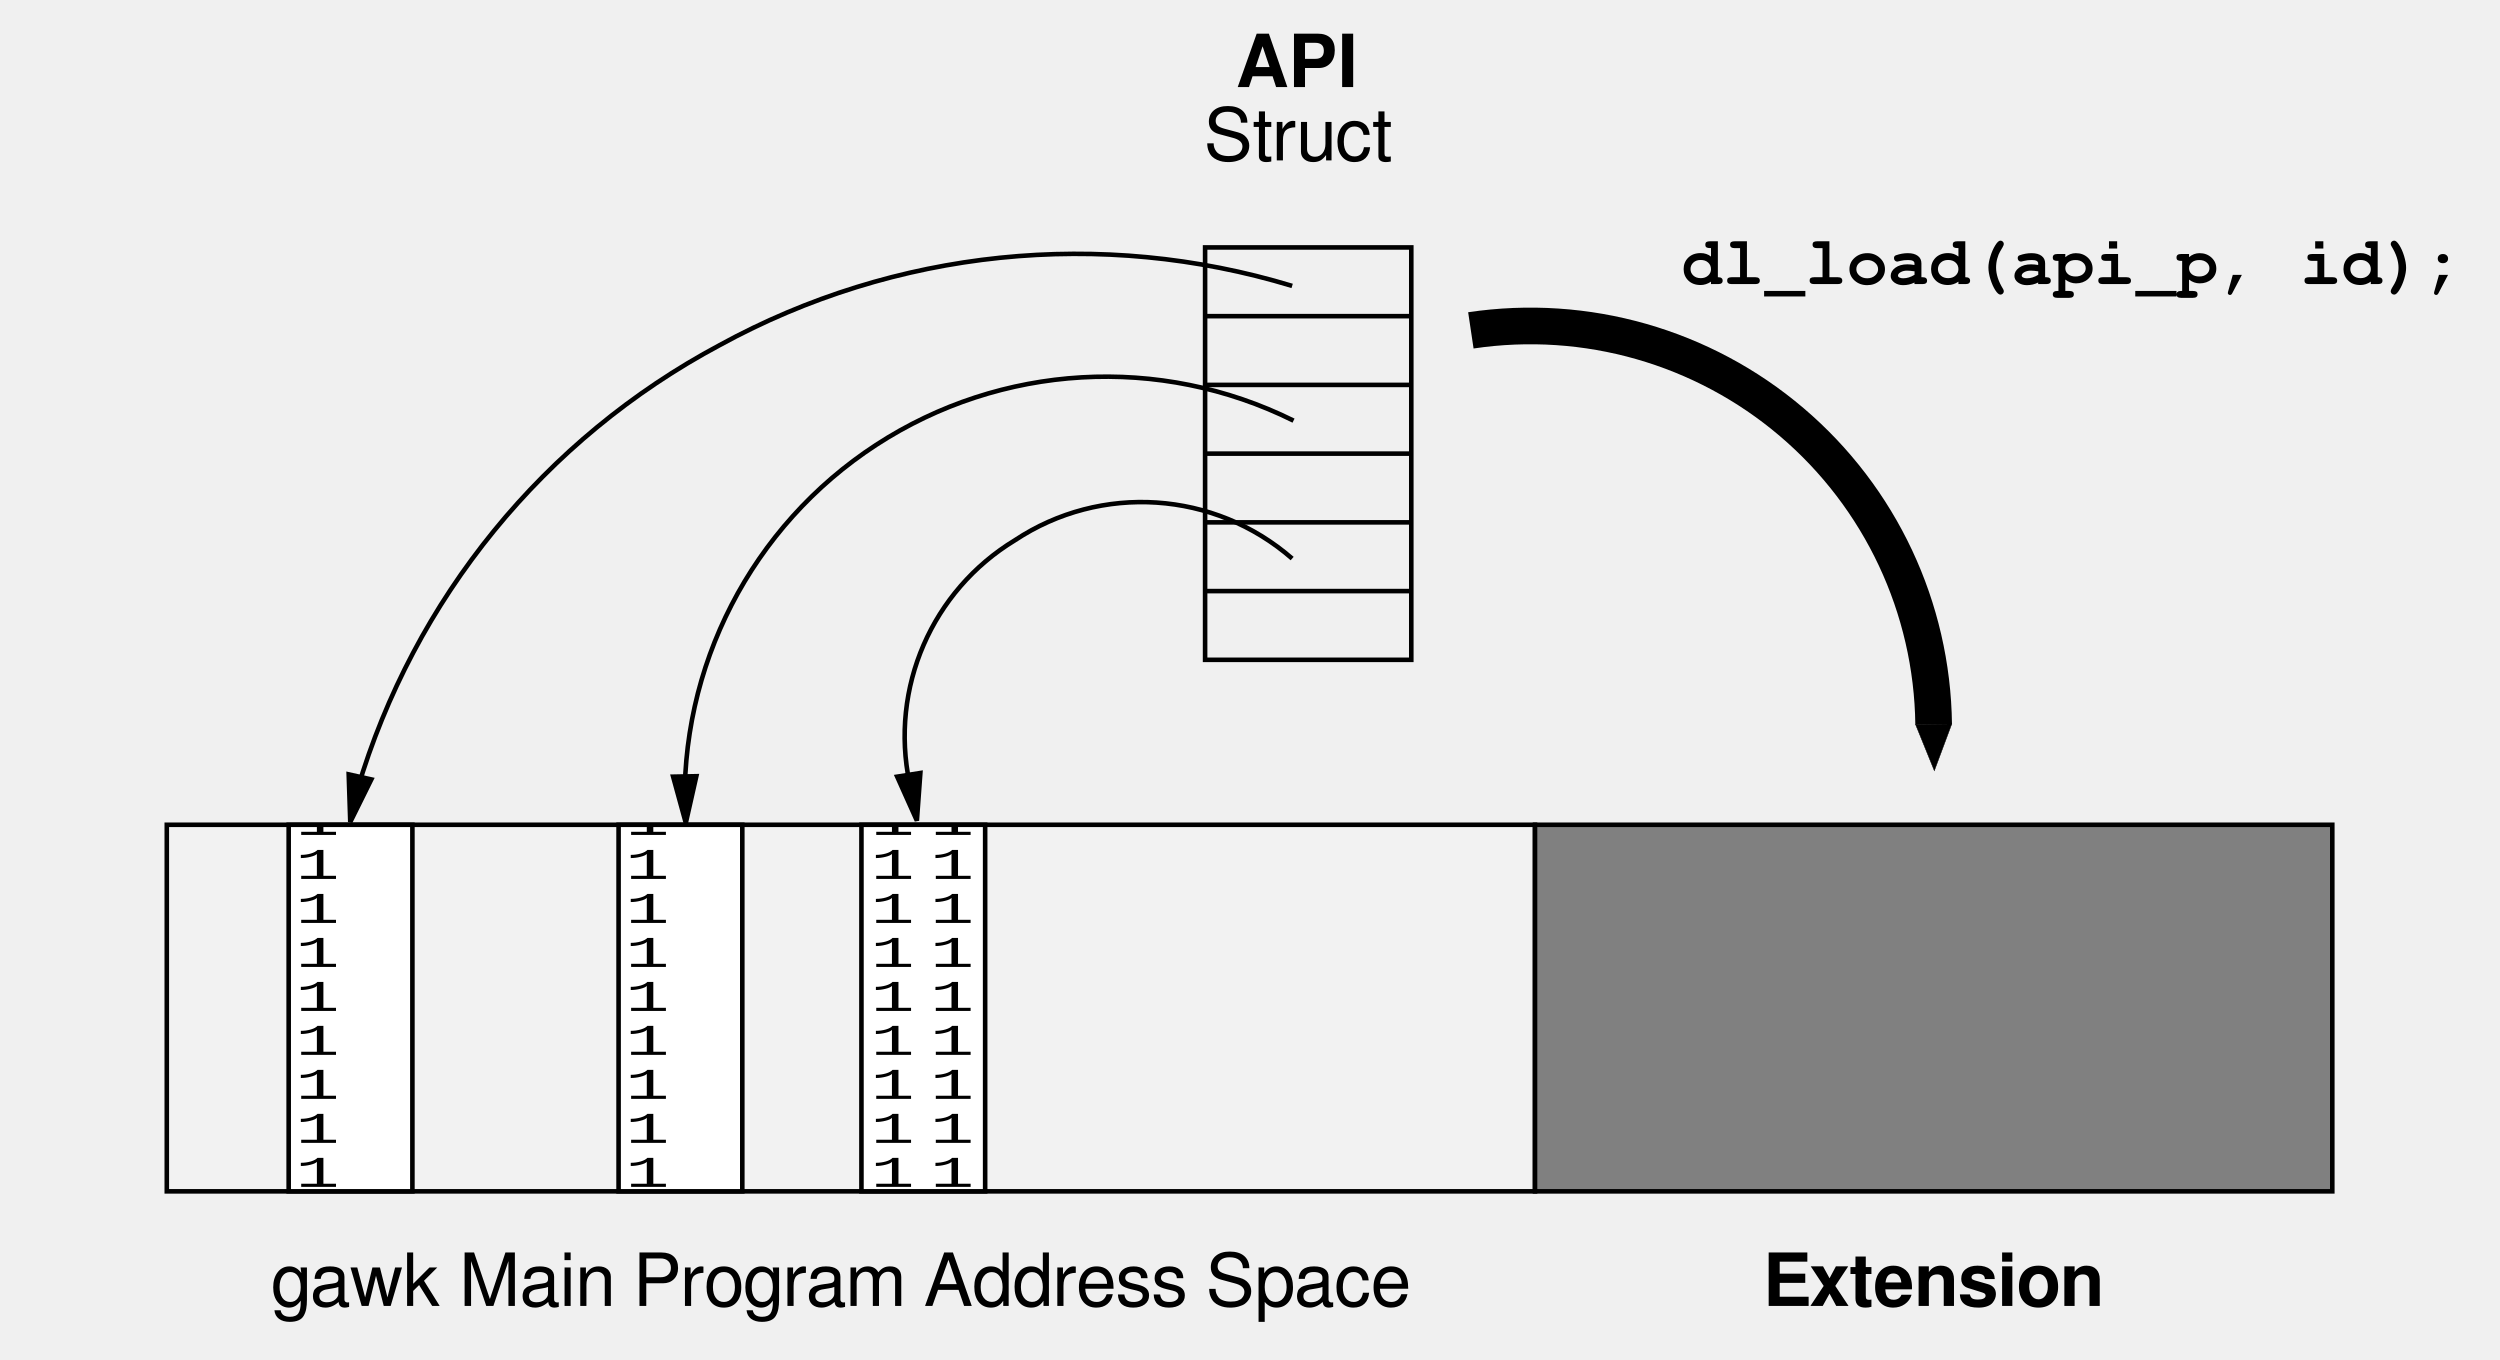
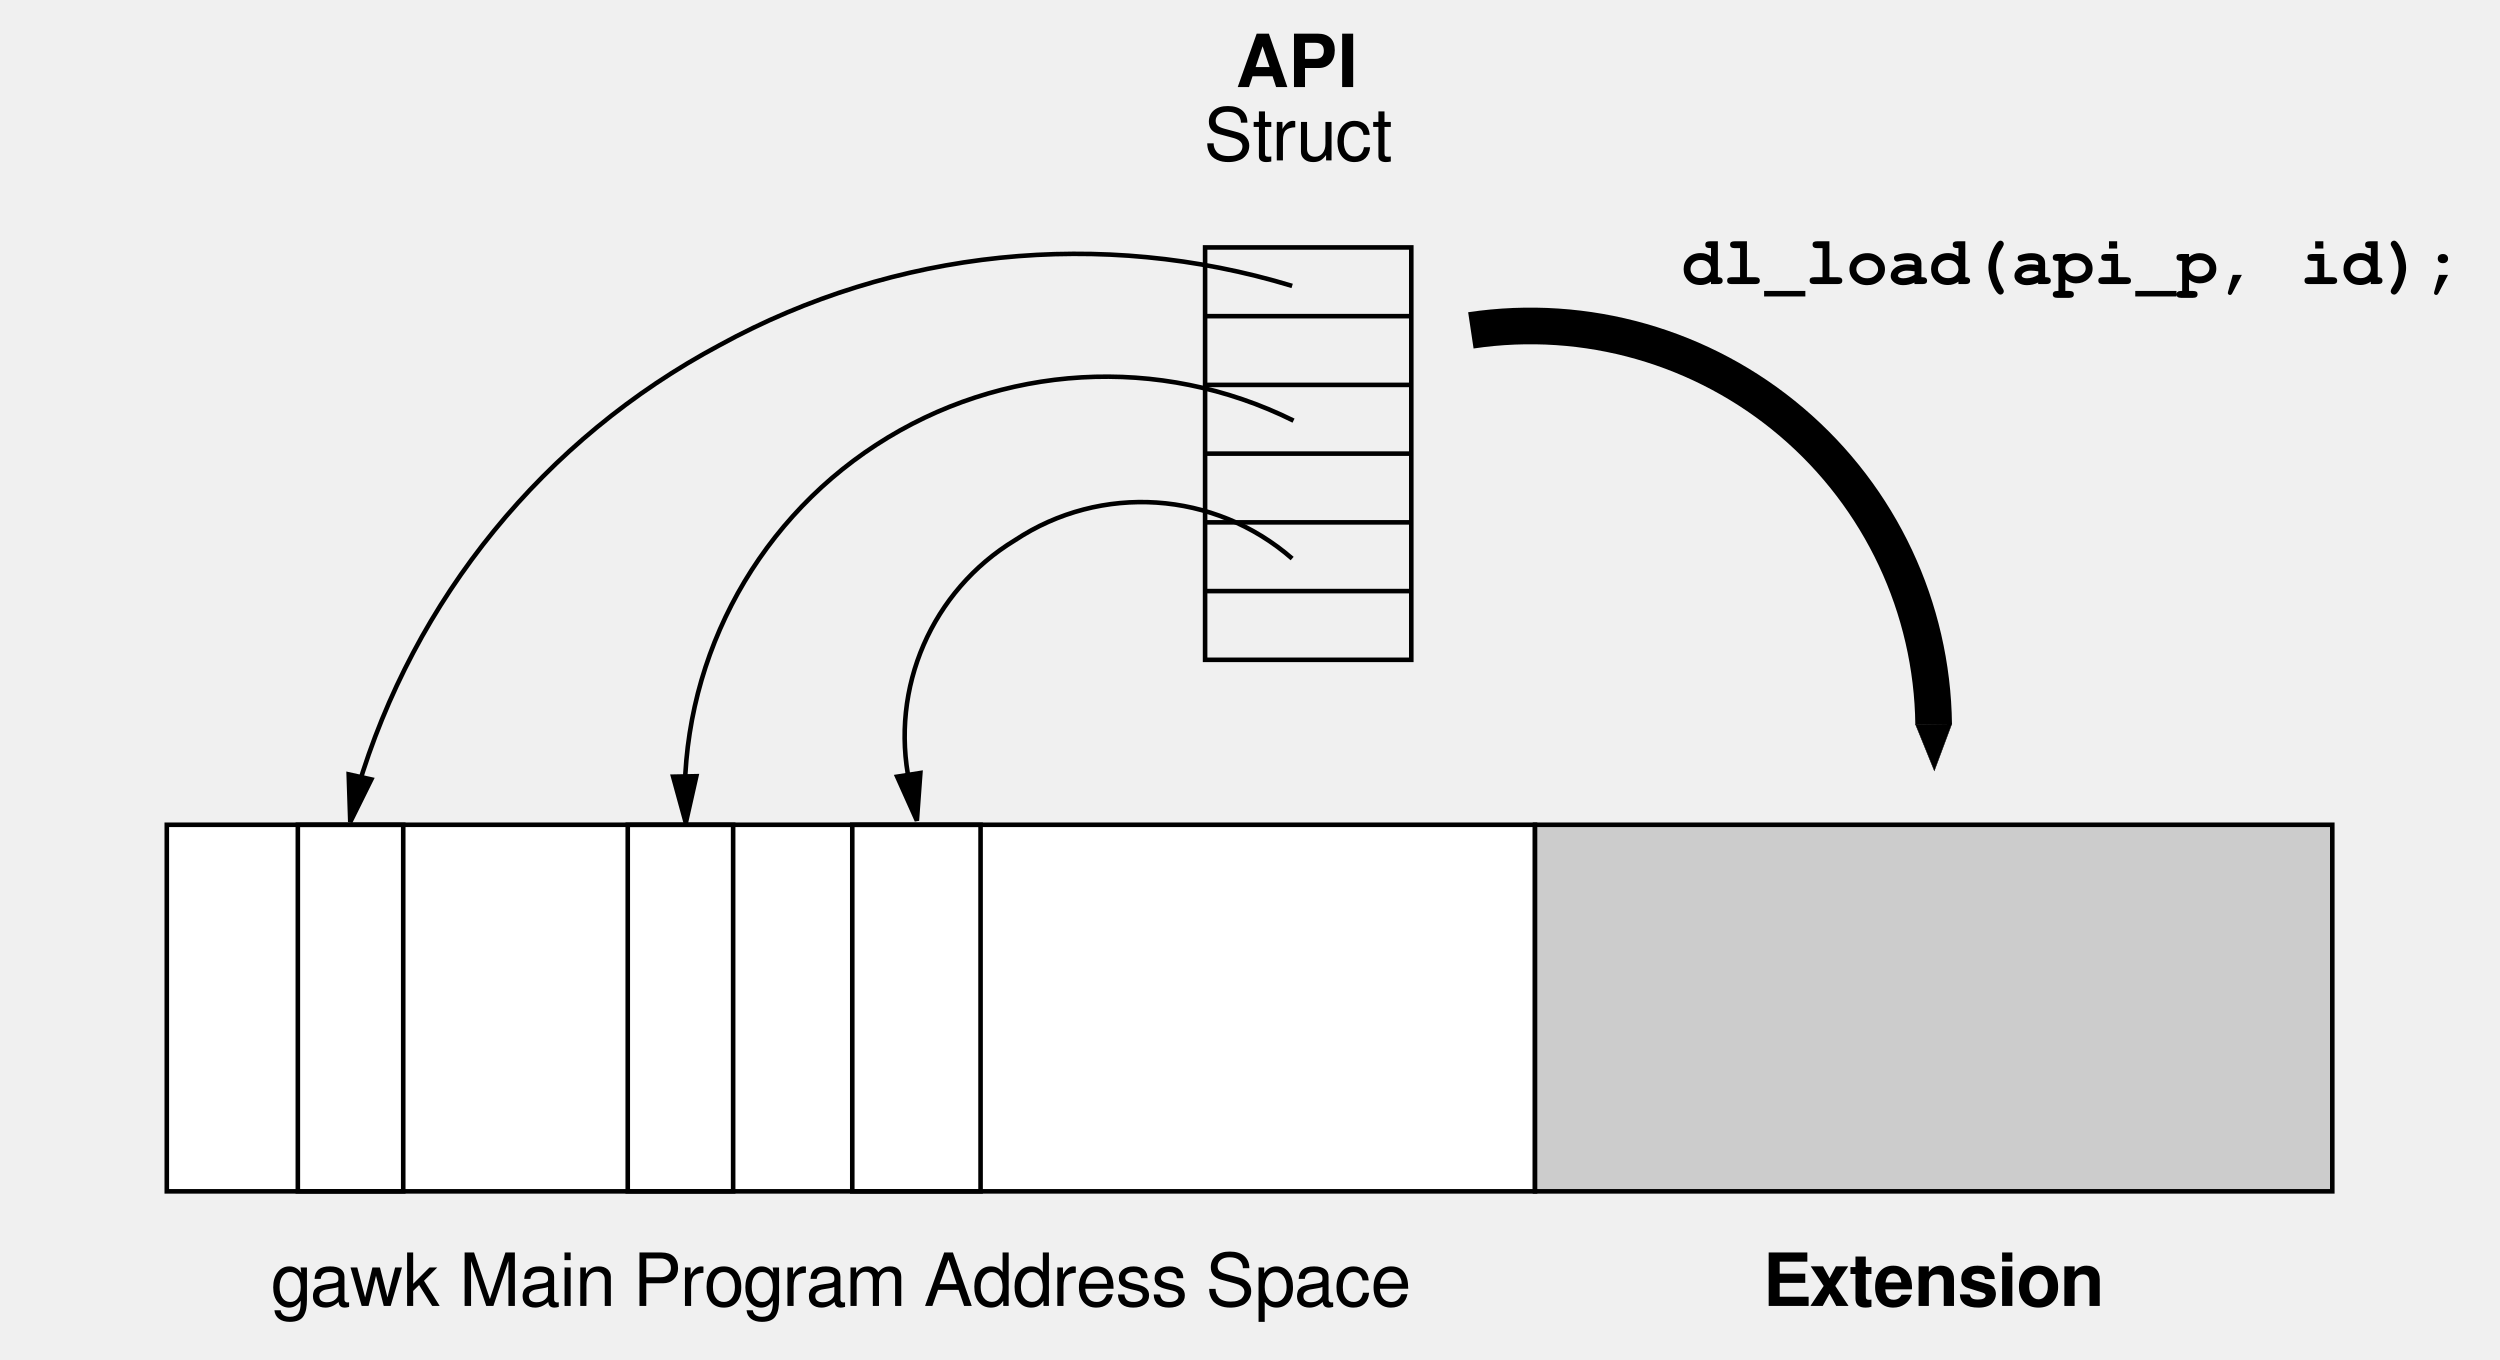
<svg xmlns="http://www.w3.org/2000/svg" xmlns:xlink="http://www.w3.org/1999/xlink" version="1.1" viewBox="0 0 545.6 296.6">
-   <defs clipPathUnits="userSpaceOnUse" clip-rule="evenodd">
-     <clipPath id="clipPath1">
-       <rect x="63" y="180" width="15" height="80" />
-     </clipPath>
-     <clipPath id="clipPath3">
-       <rect x="188" y="180" width="27" height="80" />
-     </clipPath>
-     <text id="data" style="fill:#000;font-weight:normal;font-size:16px;font-family:'Fira Code','Liberation Mono',monospace;-inkscape-font-specification:'Fira Code';stroke:none">
-       <tspan x="0" y="  0">1</tspan>
-       <tspan x="13" y="  0">1</tspan>
-       <tspan x="0" dy="-16">1</tspan>
-       <tspan x="13" dy="  0">1</tspan>
-       <tspan x="0" dy="-16">1</tspan>
-       <tspan x="13" dy="  0">1</tspan>
-       <tspan x="0" dy="-16">1</tspan>
-       <tspan x="13" dy="  0">1</tspan>
-       <tspan x="0" dy="-16">1</tspan>
-       <tspan x="13" dy="  0">1</tspan>
-       <tspan x="0" dy="-16">1</tspan>
-       <tspan x="13" dy="  0">1</tspan>
-       <tspan x="0" dy="-16">1</tspan>
-       <tspan x="13" dy="  0">1</tspan>
-       <tspan x="0" dy="-16">1</tspan>
-       <tspan x="13" dy="  0">1</tspan>
-       <tspan x="0" dy="-16">1</tspan>
-       <tspan x="13" dy="  0">1</tspan>
-     </text>
+   <defs>
+     <pattern xlink:href="#Strips1_5" id="hatching" patternTransform="matrix(0.3,0.6,60,-40,0,0)" />
+     <pattern patternUnits="userSpaceOnUse" width="6" height="1" id="Strips1_5">
+       <rect style="fill:black;stroke:none" x="0" y="-0.5" width="1" height="2" />
+     </pattern>
  </defs>
  <g style="stroke:#000;stroke-width:1">
    <g style="fill:none">
      <path d="m 78,172.3 a 162,162 0 0 1 79.1,-97 162,162 0 0 1 124.9,-12.9" id="curve1" />
      <path d="m 149.5,178 a 92,92 0 0 1 41.7,-80.9 92,92 0 0 1 91.1,-5.3" id="curve2" />
      <path d="m 198.5,170.9 a 50,50 0 0 1 23,-53 50,50 0 0 1 60.5,4" id="curve3" />
      <g id="api">
        <rect x="263" y="54" width="45" height="90" />
        <path d="m 263,69 h 45 m -45,15 h 45 m -45,15 h 45 m -45,15 h 45 m -45,15 h 45" />
      </g>
    </g>
-     <path style="fill:#f2f2f2" d="m 36.4,260 h 298.6 v -80 h -298.6 z" id="main" />
-     <path style="fill:#808080;" d="m 335,260 h 174 v -80 h -174 z" id="extension" />
-     <g style="fill:#fff">
-       <rect x=" 63" y="180" width="27" height="80" id="slot1" />
-       <rect x="135" y="180" width="27" height="80" id="slot2" />
-       <rect x="188" y="180" width="27" height="80" id="slot3" />
+     <path style="fill:#fff" d="m 36.4,260 h 298.6 v -80 h -298.6 z" id="main" />
+     <path style="fill:#ccc;" d="m 335,260 h 174 v -80 h -174 z" id="extension" />
+     <g style="fill:url(#hatching)">
+       <rect x=" 65" y="180" width="23" height="80" id="slot1" />
+       <rect x="137" y="180" width="23" height="80" id="slot2" />
+       <rect x="186" y="180" width="28" height="80" id="slot3" />
    </g>
  </g>
  <g style="fill:#000;stroke:#000;stroke-width:1">
    <path d="m 76.1,169 0.34,10.4 4.6,-9.3 z" id="arrowhead1" />
    <path d="m 146.9,169.5 2.77,10.1 2.3,-10.2 z" id="arrowhead2" />
    <path d="m 195.8,169.5 4.3,9.6 0.76,-10.4 z" id="arrowhead3" />
  </g>
  <g id="thick-arrow">
    <path style="fill:none;stroke:#000;stroke-width:8" id="curve4" d="m 321,72.1 a 88,88 0 0 1 70,20 88,88 0 0 1 31,66" />
    <path d="m 418.05,158.1 4.1,10.1 3.8,-10.2 z" id="arrowhead4" style="fill:#000;stroke:#000;stroke-width:0.1;" />
  </g>
  <g>
-     <g clip-path="url(#clipPath1)" id="clip">
-       <use xlink:href="#data" transform="scale(1,0.6)" x="64.5" y="431.7" />
-     </g>
-     <use xlink:href="#clip" x="72" />
-     <g clip-path="url(#clipPath3)">
-       <use xlink:href="#data" transform="scale(1,0.6)" x="190" y="431.7" />
-     </g>
  </g>
  <text style="font-weight:bold;font-size:15px;font-family:FreeMono, monospace;-inkscape-font-specification:'FreeMono'" x="367" y="62">dl_load(api_p, id);
  </text>
  <text style="font-size:16px;font-family:'Fira Sans','FreeSans',sans-serif;font-weight:600;-inkscape-font-specification:'Fira Sans Semi-Bold'" text-anchor="middle">
    <tspan x="285.5" y="19">API</tspan>
    <tspan style="font-weight:normal;-inkscape-font-specification:'Fira Sans'" x="285.5" dy="16">Struct</tspan>
    <tspan style="font-weight:500;-inkscape-font-specification:'Fira Sans Medium'" x="185.7" y="285">gawk Main Program Address Space</tspan>
    <tspan x="422" dy="0">Extension</tspan>
  </text>
</svg>
